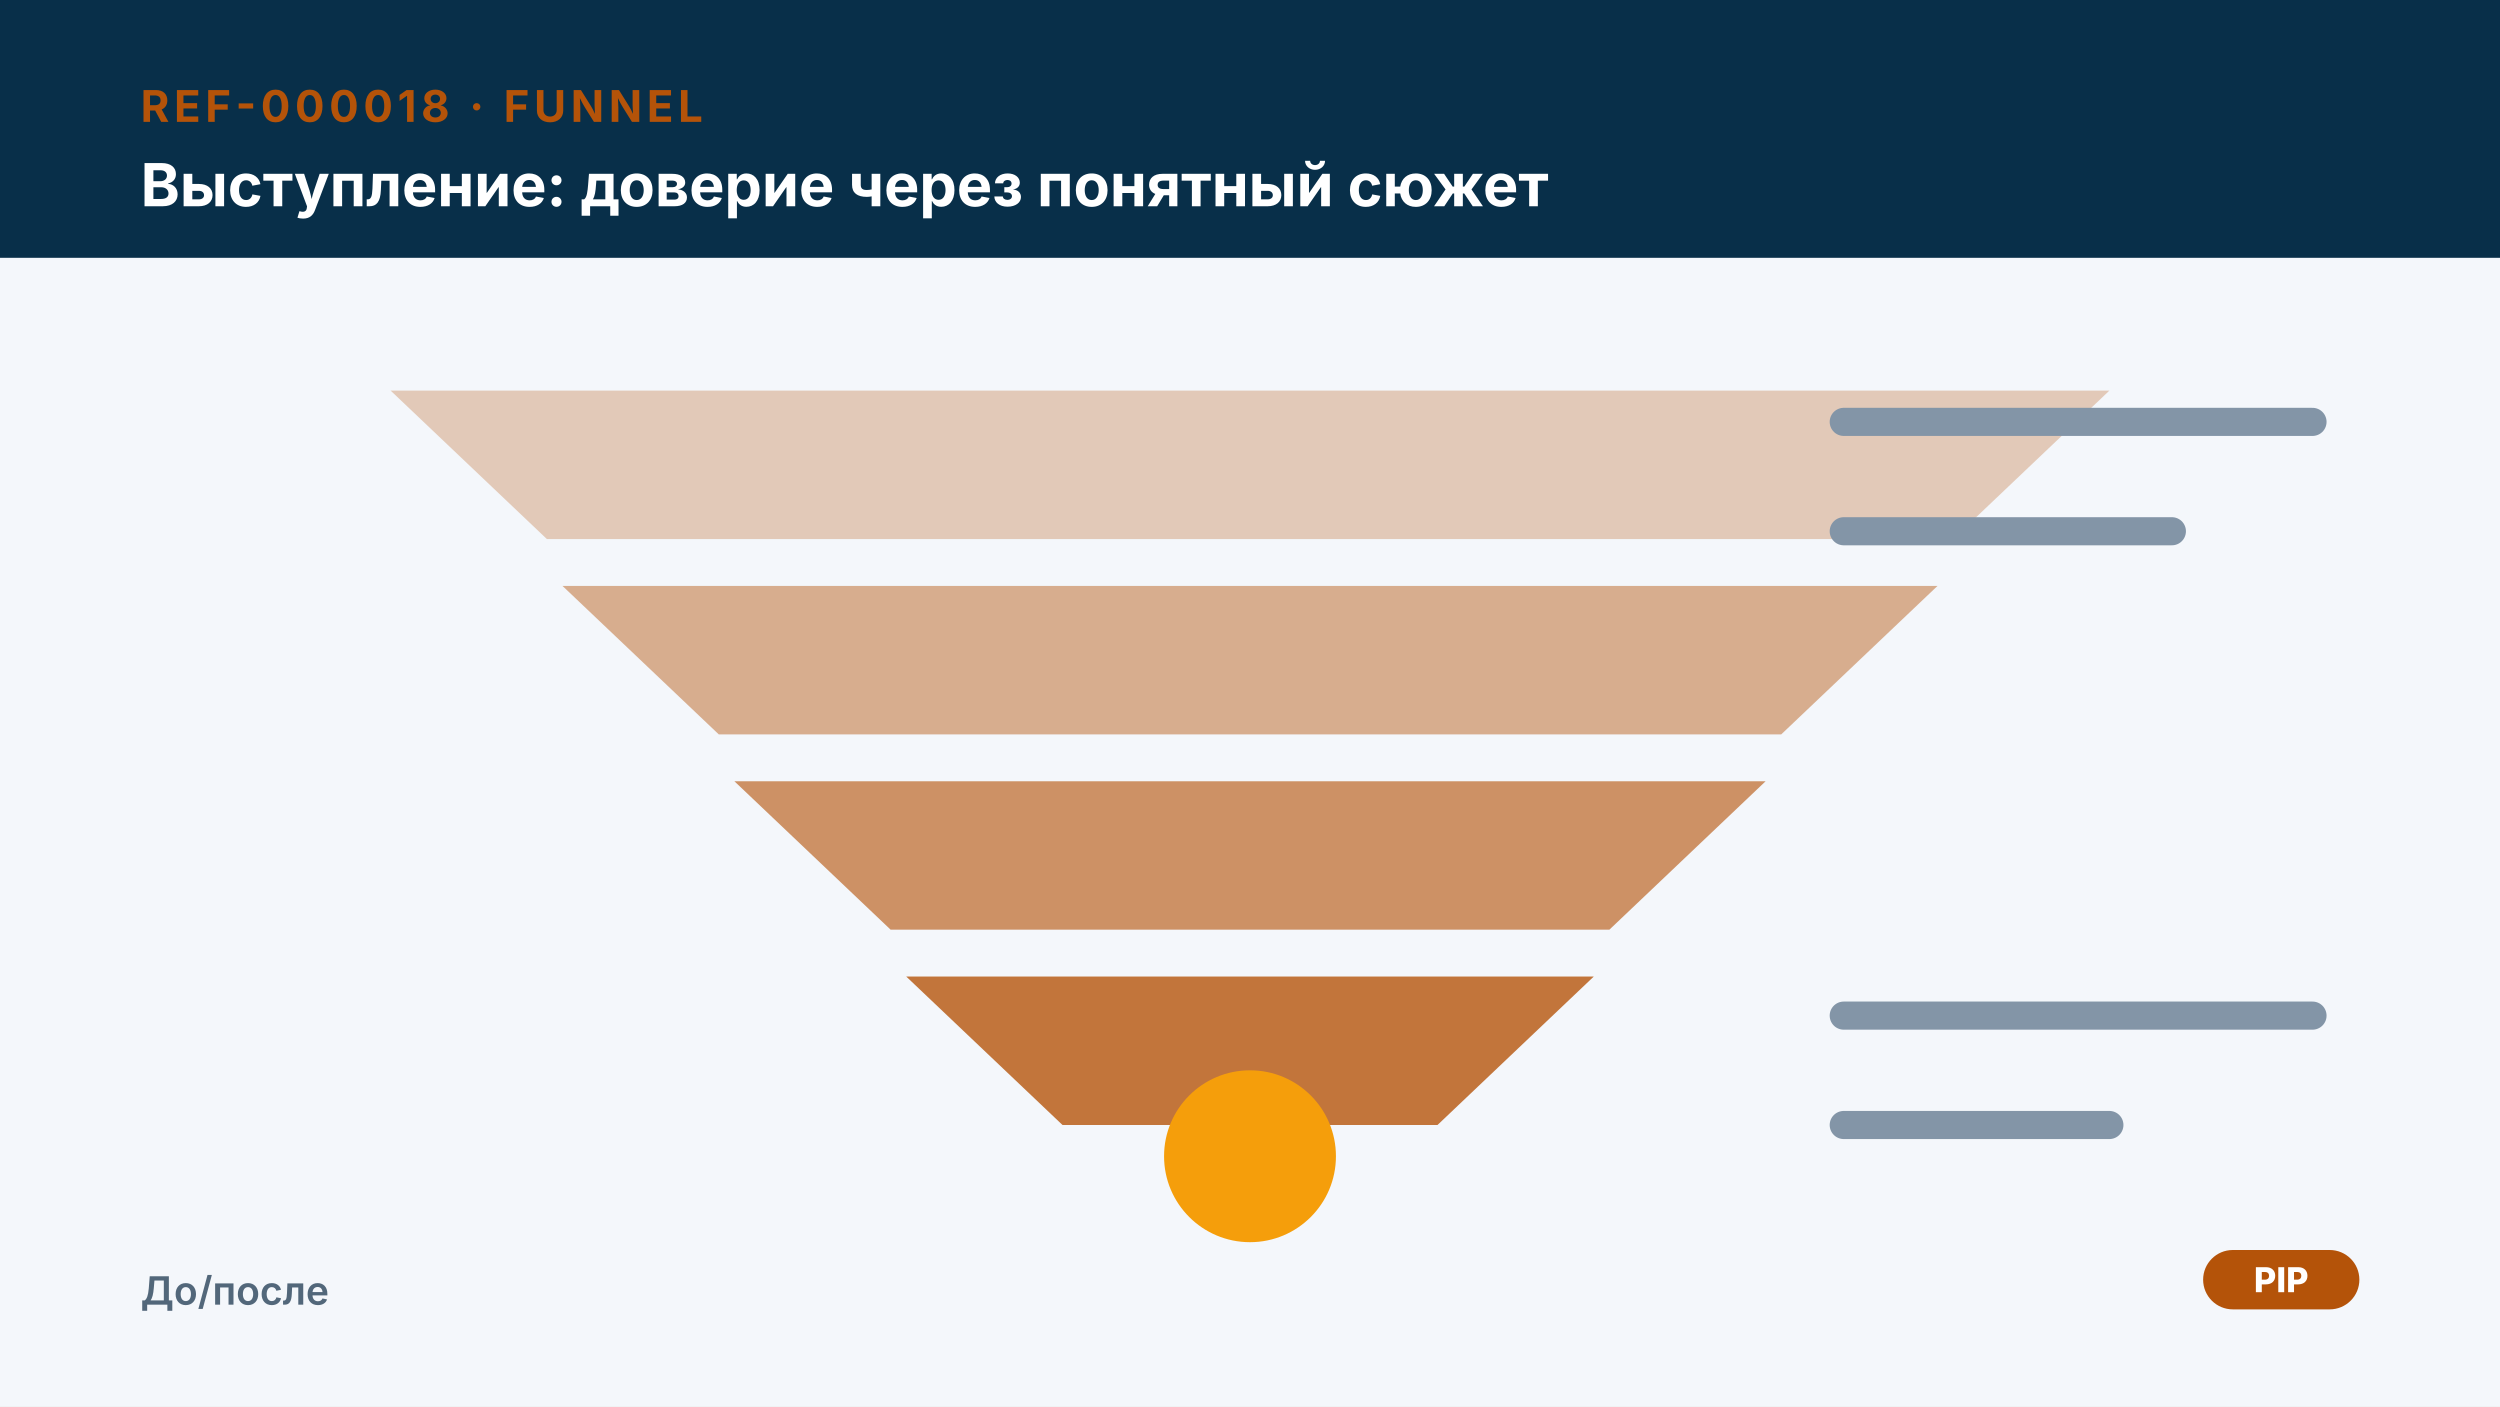
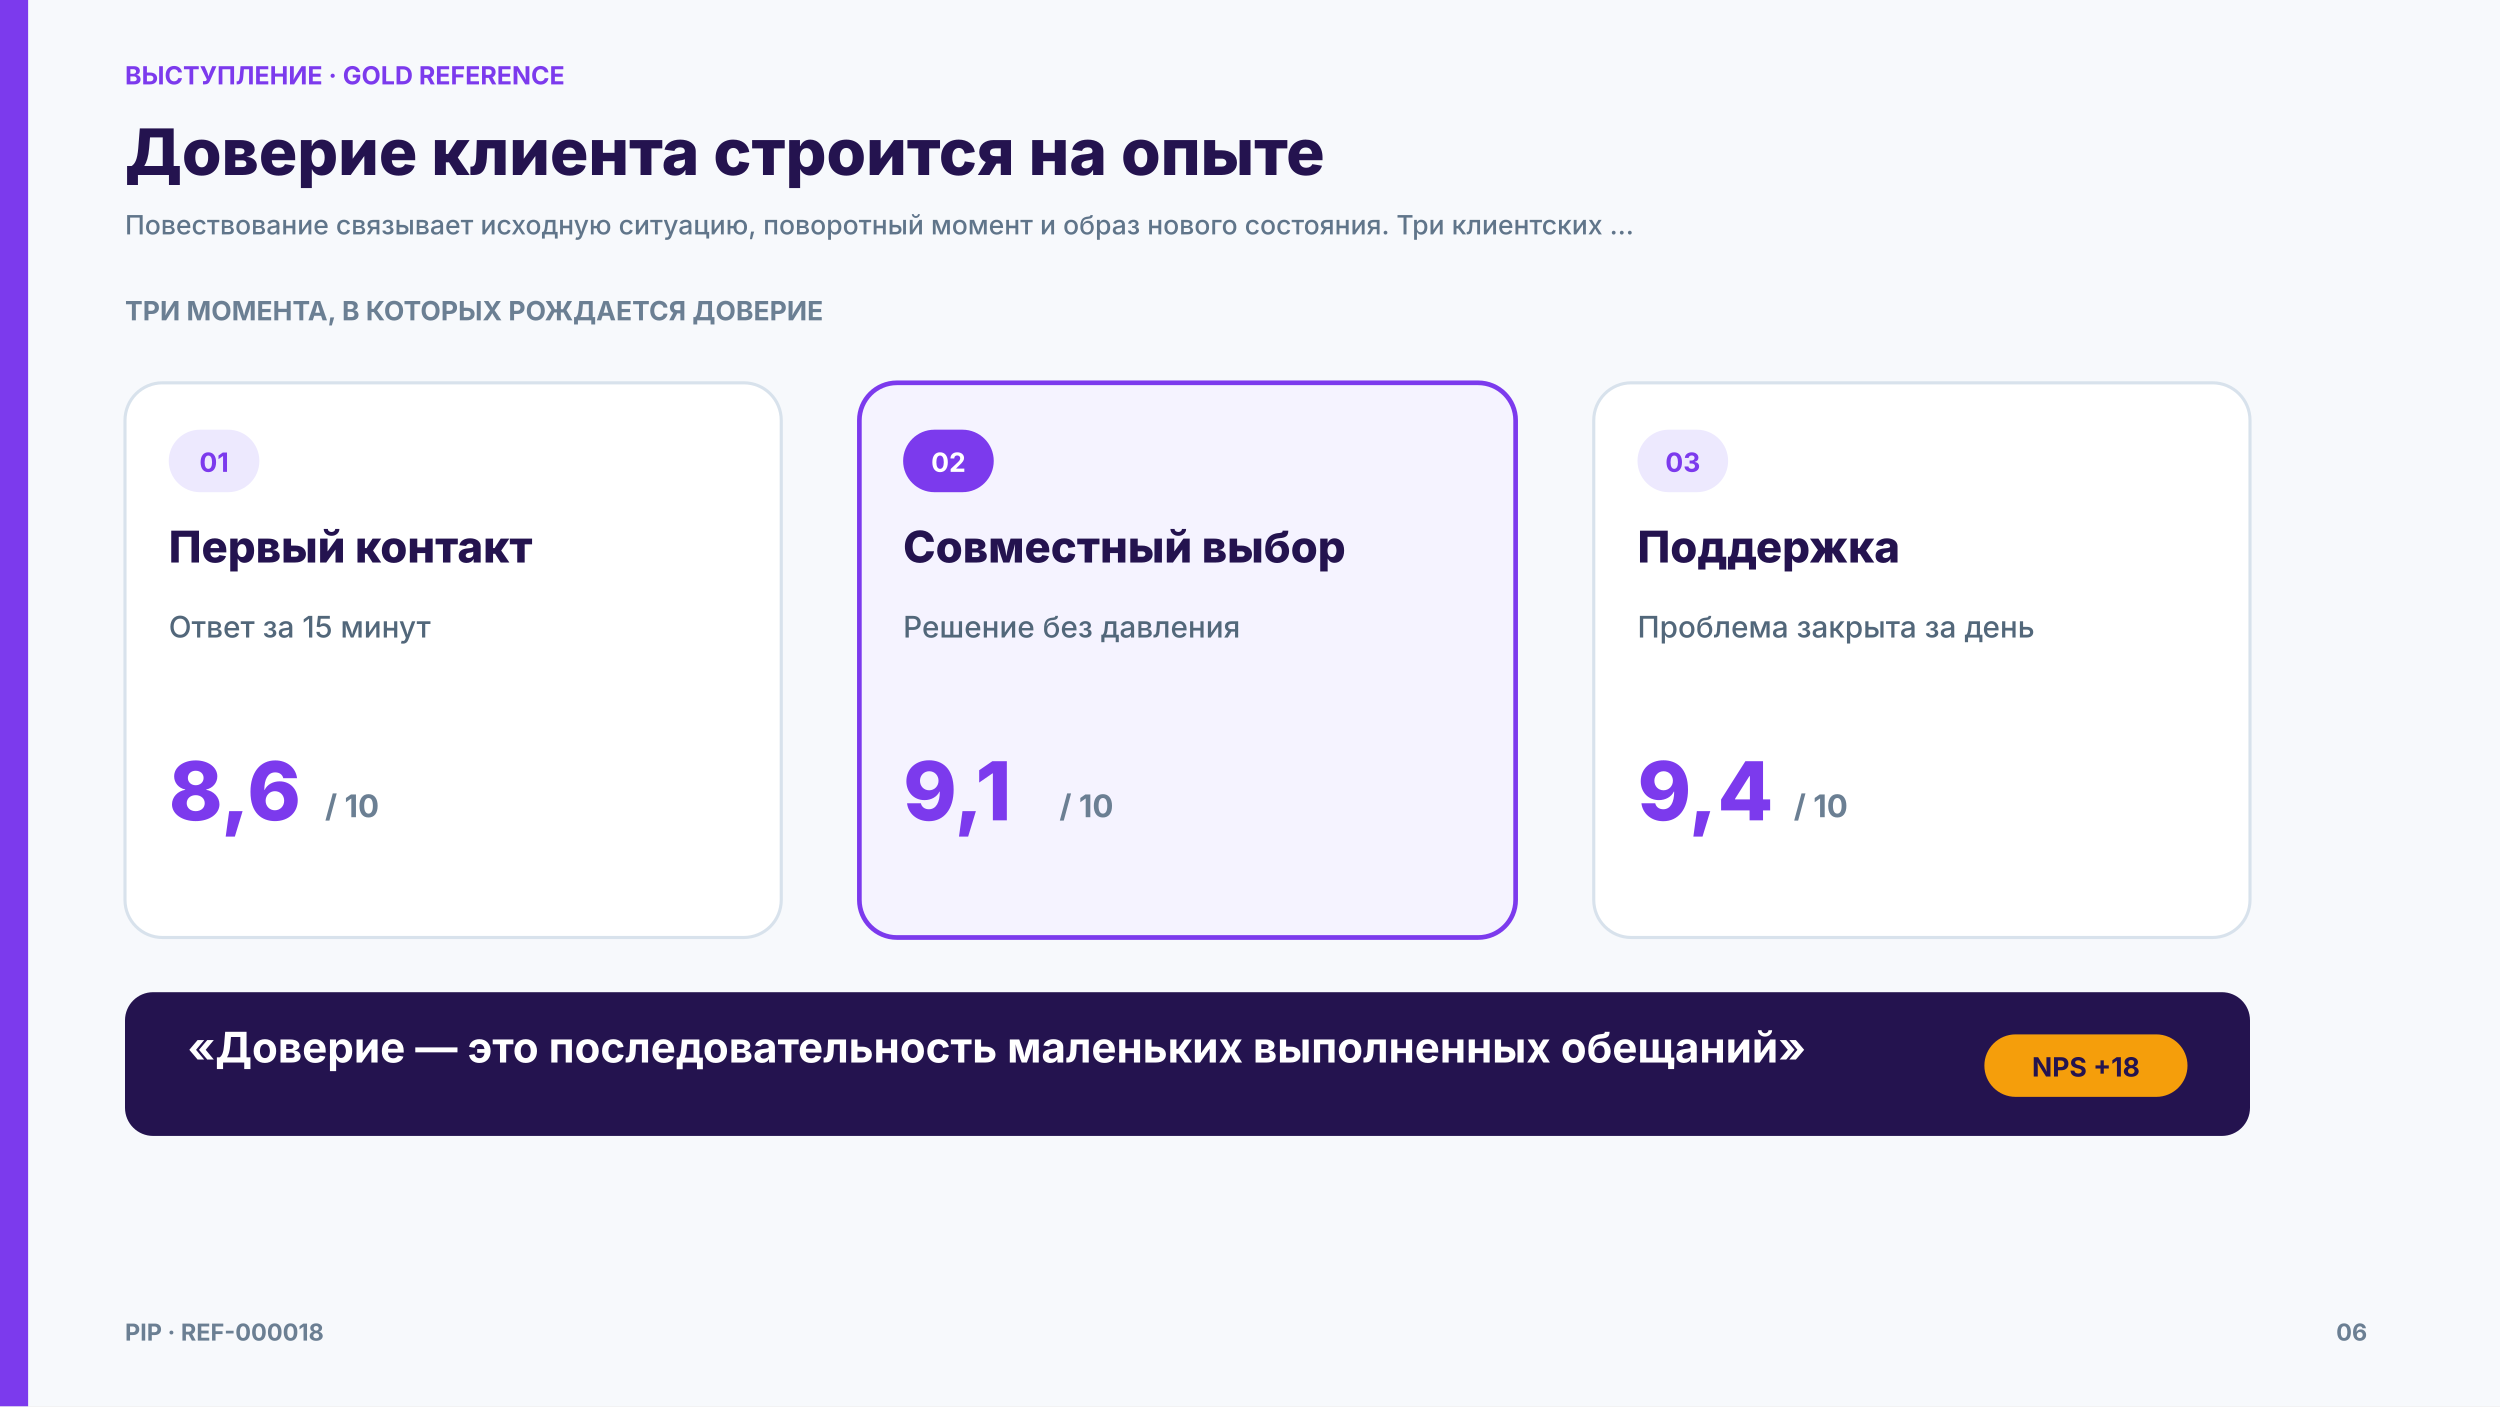
- <svg xmlns="http://www.w3.org/2000/svg" viewBox="0 0 1600 900" role="img" aria-labelledby="title description">
-   <rect width="1600" height="900" fill="#F4F7FB" />
-   <rect width="1600" height="165" fill="#082F49" />
-   <text x="90" y="78" font-family="Inter, Arial, sans-serif" font-size="28" font-weight="700" letter-spacing="3" fill="#B45309">REF-000018 · FUNNEL</text>
-   <text x="90" y="132" font-family="Inter, Arial, sans-serif" font-size="38" font-weight="700" fill="#FFFFFF">Выступление: доверие через понятный сюжет</text>
-   <path d="M250 250H1350L1250 345H350Z" fill="#B45309" opacity="0.28" />
-   <path d="M360 375H1240L1140 470H460Z" fill="#B45309" opacity="0.45" />
-   <path d="M470 500H1130L1030 595H570Z" fill="#B45309" opacity="0.62" />
-   <path d="M580 625H1020L920 720H680Z" fill="#B45309" opacity="0.79" />
-   <circle cx="800" cy="740" r="55" fill="#F59E0B" />
-   <path d="M1180 270h300M1180 340h210M1180 650h300M1180 720h170" stroke="#8395A7" stroke-width="18" stroke-linecap="round" />
-   <text x="90" y="835" font-family="Inter, Arial, sans-serif" font-size="25" font-weight="600" fill="#52677A">До/после</text>
-   <rect x="1410" y="800" width="100" height="38" rx="19" fill="#B45309" />
-   <text x="1460" y="827" text-anchor="middle" font-family="Inter, Arial, sans-serif" font-size="22" font-weight="800" fill="#FFFFFF">PIP</text>
+ <svg xmlns="http://www.w3.org/2000/svg" viewBox="0 0 1600 900" role="img" aria-labelledby="title description" data-gold="true" data-layout="gold-06">
+   <rect width="1600" height="900" fill="#F7F9FC" />
+   <rect x="0" y="0" width="18" height="900" fill="#7C3AED" />
+   <text x="80" y="54" font-family="Inter, Arial, sans-serif" font-size="16" font-weight="750" fill="#7C3AED" text-anchor="start">ВЫСТУПЛЕНИЕ · GOLD REFERENCE</text>
+   <text x="80" y="112" font-family="Inter, Arial, sans-serif" font-size="41" font-weight="800" fill="#24134F" text-anchor="start">Доверие клиента строится на опыте</text>
+   <text x="80" y="150" font-family="Inter, Arial, sans-serif" font-size="17" font-weight="500" fill="#60758A" text-anchor="start">Повествование связывает исходную ситуацию, поворотный момент и образ нового состояния. Три клиентских …</text>
+   <text x="80" y="205" font-family="Inter, Arial, sans-serif" font-size="17" font-weight="700" fill="#6B7F93" text-anchor="start">ТРИ МОМЕНТА, В КОТОРЫХ РОЖДАЕТСЯ ДОВЕРИЕ</text>
+   <rect x="80" y="245" width="420" height="355" rx="24" fill="#FFFFFF" stroke="#D8E2EC" stroke-width="2" />
+   <rect x="108" y="275" width="58" height="40" rx="20" fill="#EDE9FE" stroke="#EDE9FE" stroke-width="0" />
+   <text x="137" y="302" font-family="Inter, Arial, sans-serif" font-size="17" font-weight="700" fill="#7C3AED" text-anchor="middle">01</text>
+   <text x="108" y="360" font-family="Inter, Arial, sans-serif" font-size="28" font-weight="800" fill="#24134F" text-anchor="start">Первый контакт</text>
+   <text x="108" y="408" font-family="Inter, Arial, sans-serif" font-size="19" font-weight="550" fill="#52677A" text-anchor="start">Ответ за 15 минут</text>
+   <text x="108" y="525" font-family="Inter, Arial, sans-serif" font-size="52" font-weight="800" fill="#7C3AED" text-anchor="start">8,6</text>
+   <text x="208" y="523" font-family="Inter, Arial, sans-serif" font-size="20" font-weight="650" fill="#6B7F93" text-anchor="start">/ 10</text>
+   <rect x="550" y="245" width="420" height="355" rx="24" fill="#F5F3FF" stroke="#7C3AED" stroke-width="3" />
+   <rect x="578" y="275" width="58" height="40" rx="20" fill="#7C3AED" stroke="#7C3AED" stroke-width="0" />
+   <text x="607" y="302" font-family="Inter, Arial, sans-serif" font-size="17" font-weight="700" fill="#FFFFFF" text-anchor="middle">02</text>
+   <text x="578" y="360" font-family="Inter, Arial, sans-serif" font-size="28" font-weight="800" fill="#24134F" text-anchor="start">Совместный выбор</text>
+   <text x="578" y="408" font-family="Inter, Arial, sans-serif" font-size="19" font-weight="550" fill="#52677A" text-anchor="start">Решение без давления</text>
+   <text x="578" y="525" font-family="Inter, Arial, sans-serif" font-size="52" font-weight="800" fill="#7C3AED" text-anchor="start">9,1</text>
+   <text x="678" y="523" font-family="Inter, Arial, sans-serif" font-size="20" font-weight="650" fill="#6B7F93" text-anchor="start">/ 10</text>
+   <rect x="1020" y="245" width="420" height="355" rx="24" fill="#FFFFFF" stroke="#D8E2EC" stroke-width="2" />
+   <rect x="1048" y="275" width="58" height="40" rx="20" fill="#EDE9FE" stroke="#EDE9FE" stroke-width="0" />
+   <text x="1077" y="302" font-family="Inter, Arial, sans-serif" font-size="17" font-weight="700" fill="#7C3AED" text-anchor="middle">03</text>
+   <text x="1048" y="360" font-family="Inter, Arial, sans-serif" font-size="28" font-weight="800" fill="#24134F" text-anchor="start">Поддержка</text>
+   <text x="1048" y="408" font-family="Inter, Arial, sans-serif" font-size="19" font-weight="550" fill="#52677A" text-anchor="start">Проблема закрыта за день</text>
+   <text x="1048" y="525" font-family="Inter, Arial, sans-serif" font-size="52" font-weight="800" fill="#7C3AED" text-anchor="start">9,4</text>
+   <text x="1148" y="523" font-family="Inter, Arial, sans-serif" font-size="20" font-weight="650" fill="#6B7F93" text-anchor="start">/ 10</text>
+   <rect x="80" y="635" width="1360" height="92" rx="18" fill="#24134F" stroke="#24134F" stroke-width="0" />
+   <text x="120" y="680" font-family="Inter, Arial, sans-serif" font-size="27" font-weight="650" fill="#FFFFFF" text-anchor="start">«Доверие — это последовательность маленьких выполненных обещаний»</text>
+   <rect x="1270" y="662" width="130" height="40" rx="20" fill="#F59E0B" stroke="#F59E0B" stroke-width="0" />
+   <text x="1335" y="689" font-family="Inter, Arial, sans-serif" font-size="17" font-weight="700" fill="#24134F" text-anchor="middle">NPS +18</text>
+   <text x="80" y="858" font-family="Inter, Arial, sans-serif" font-size="15" font-weight="700" fill="#6B7F93" text-anchor="start">PIP · REF-000018</text>
+   <text x="1515" y="858" font-family="Inter, Arial, sans-serif" font-size="15" font-weight="700" fill="#6B7F93" text-anchor="end">06</text>
</svg>
